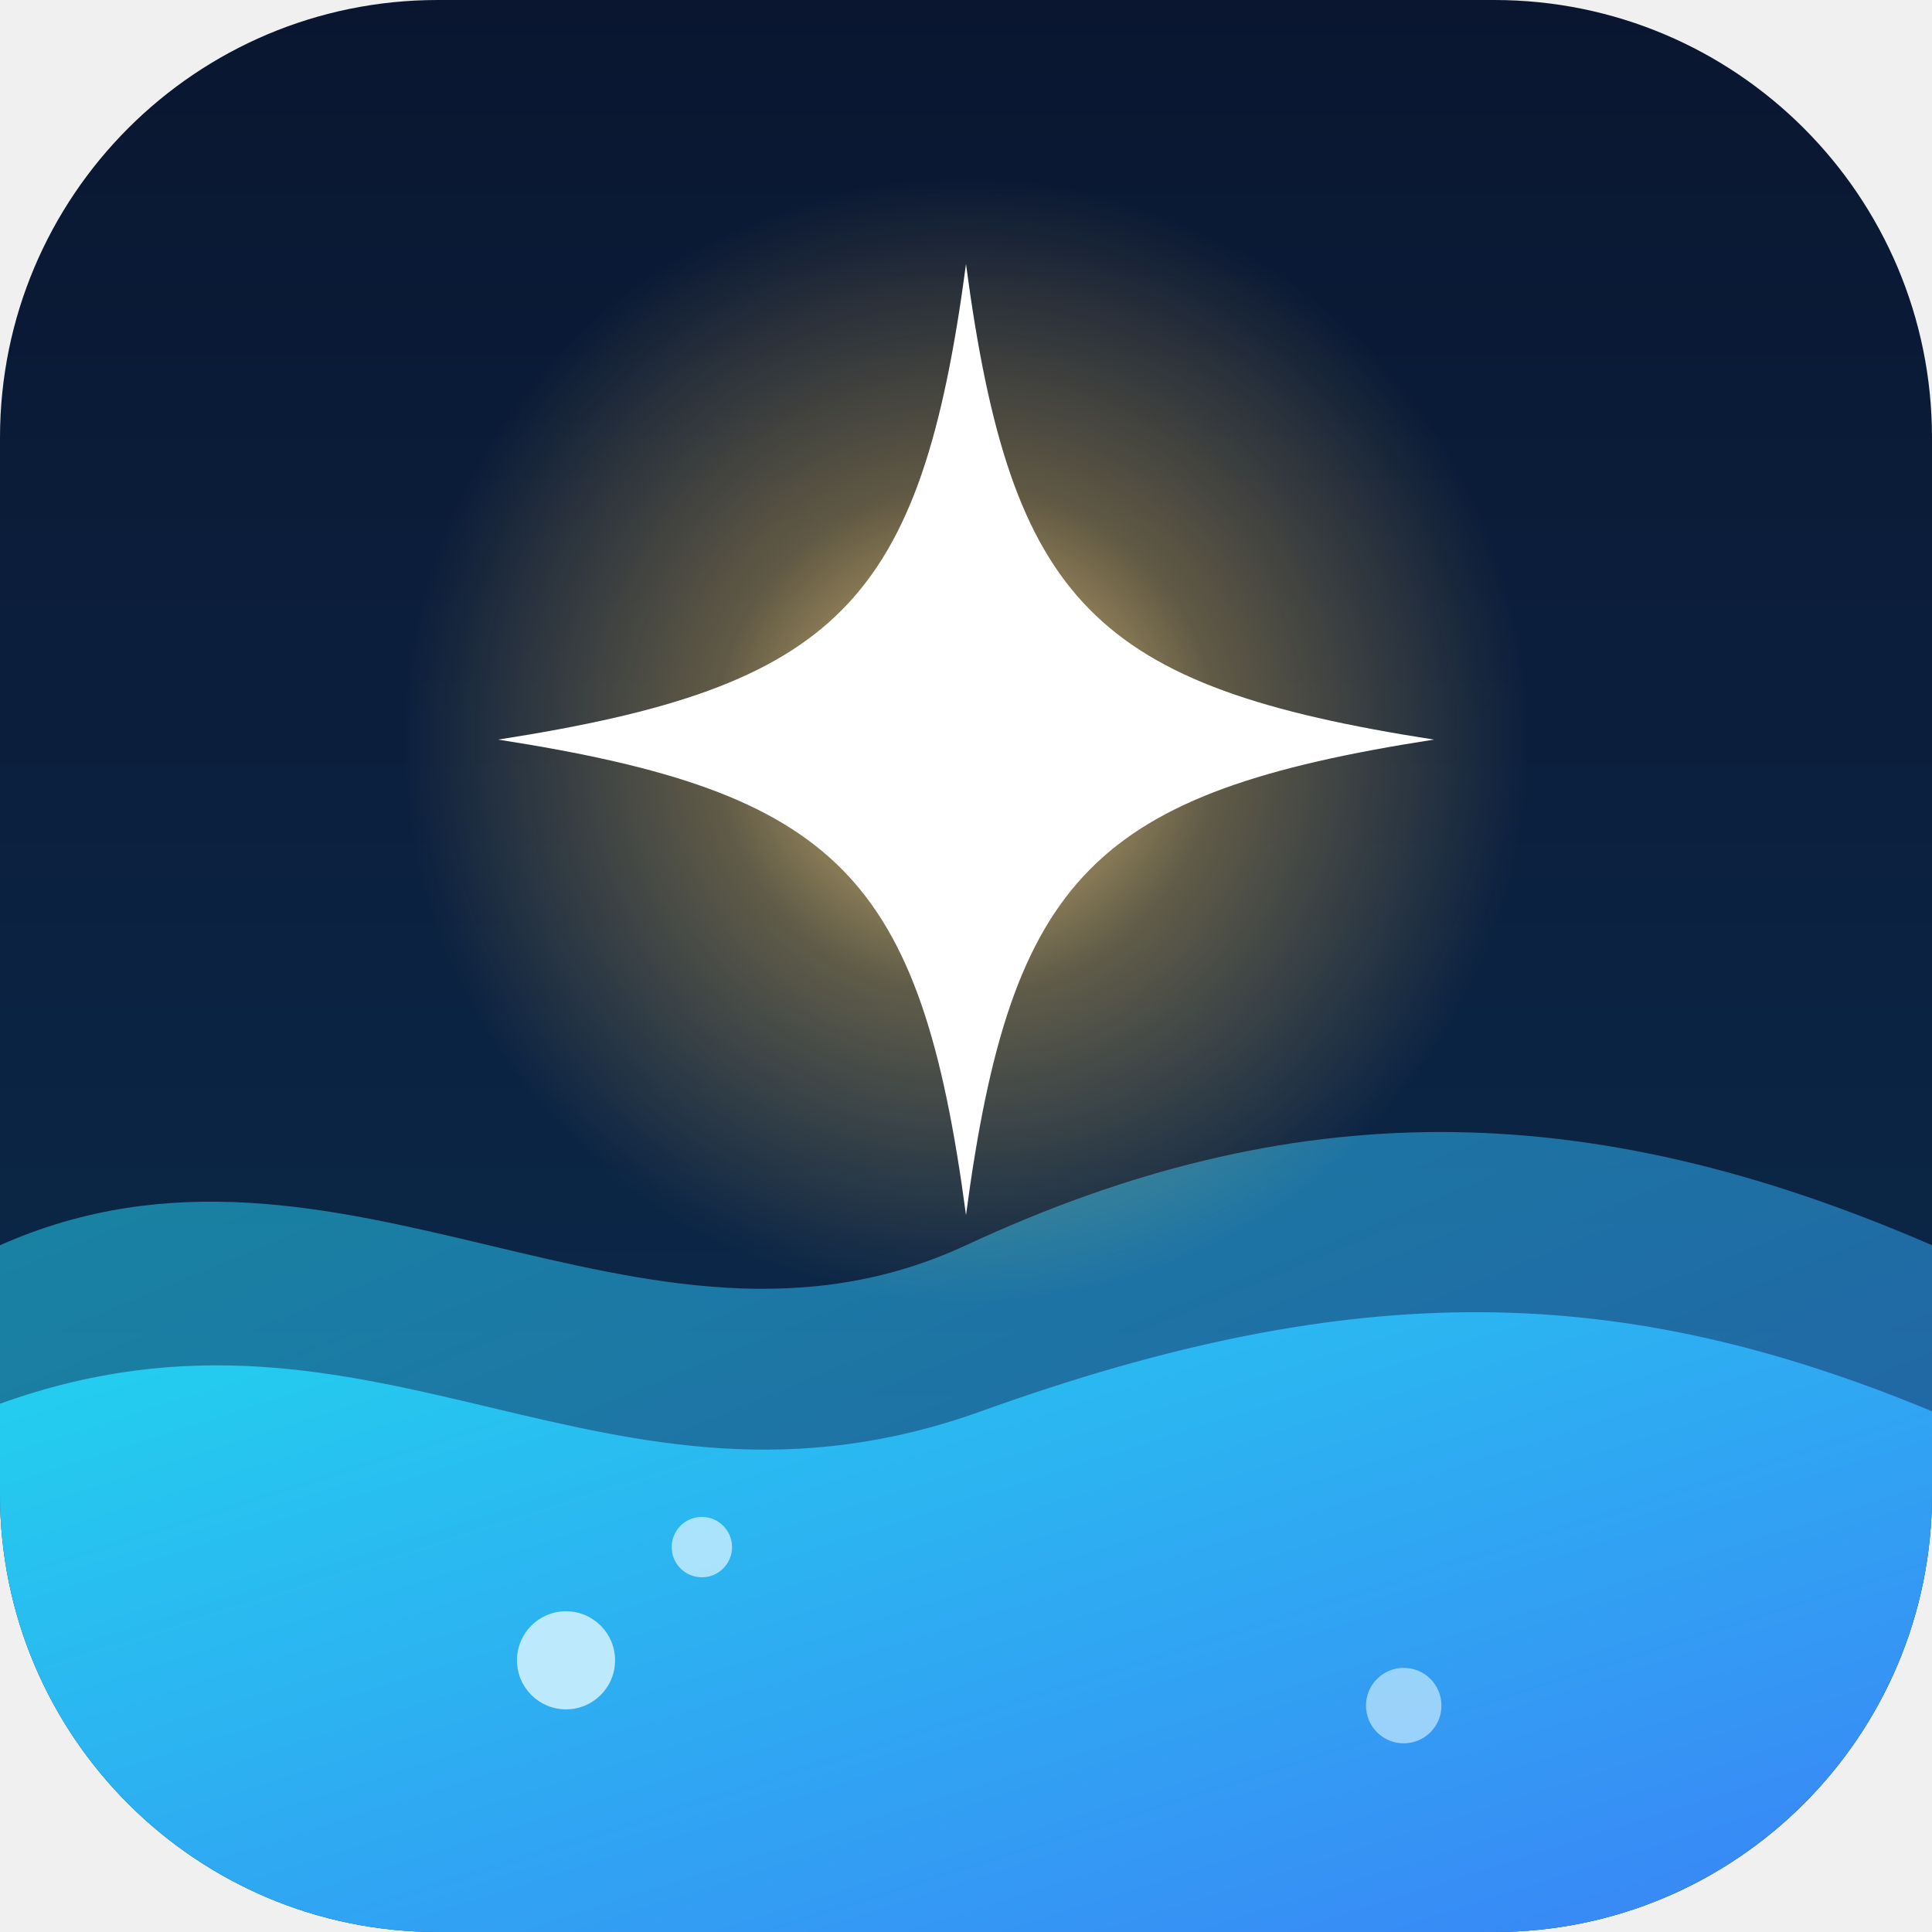
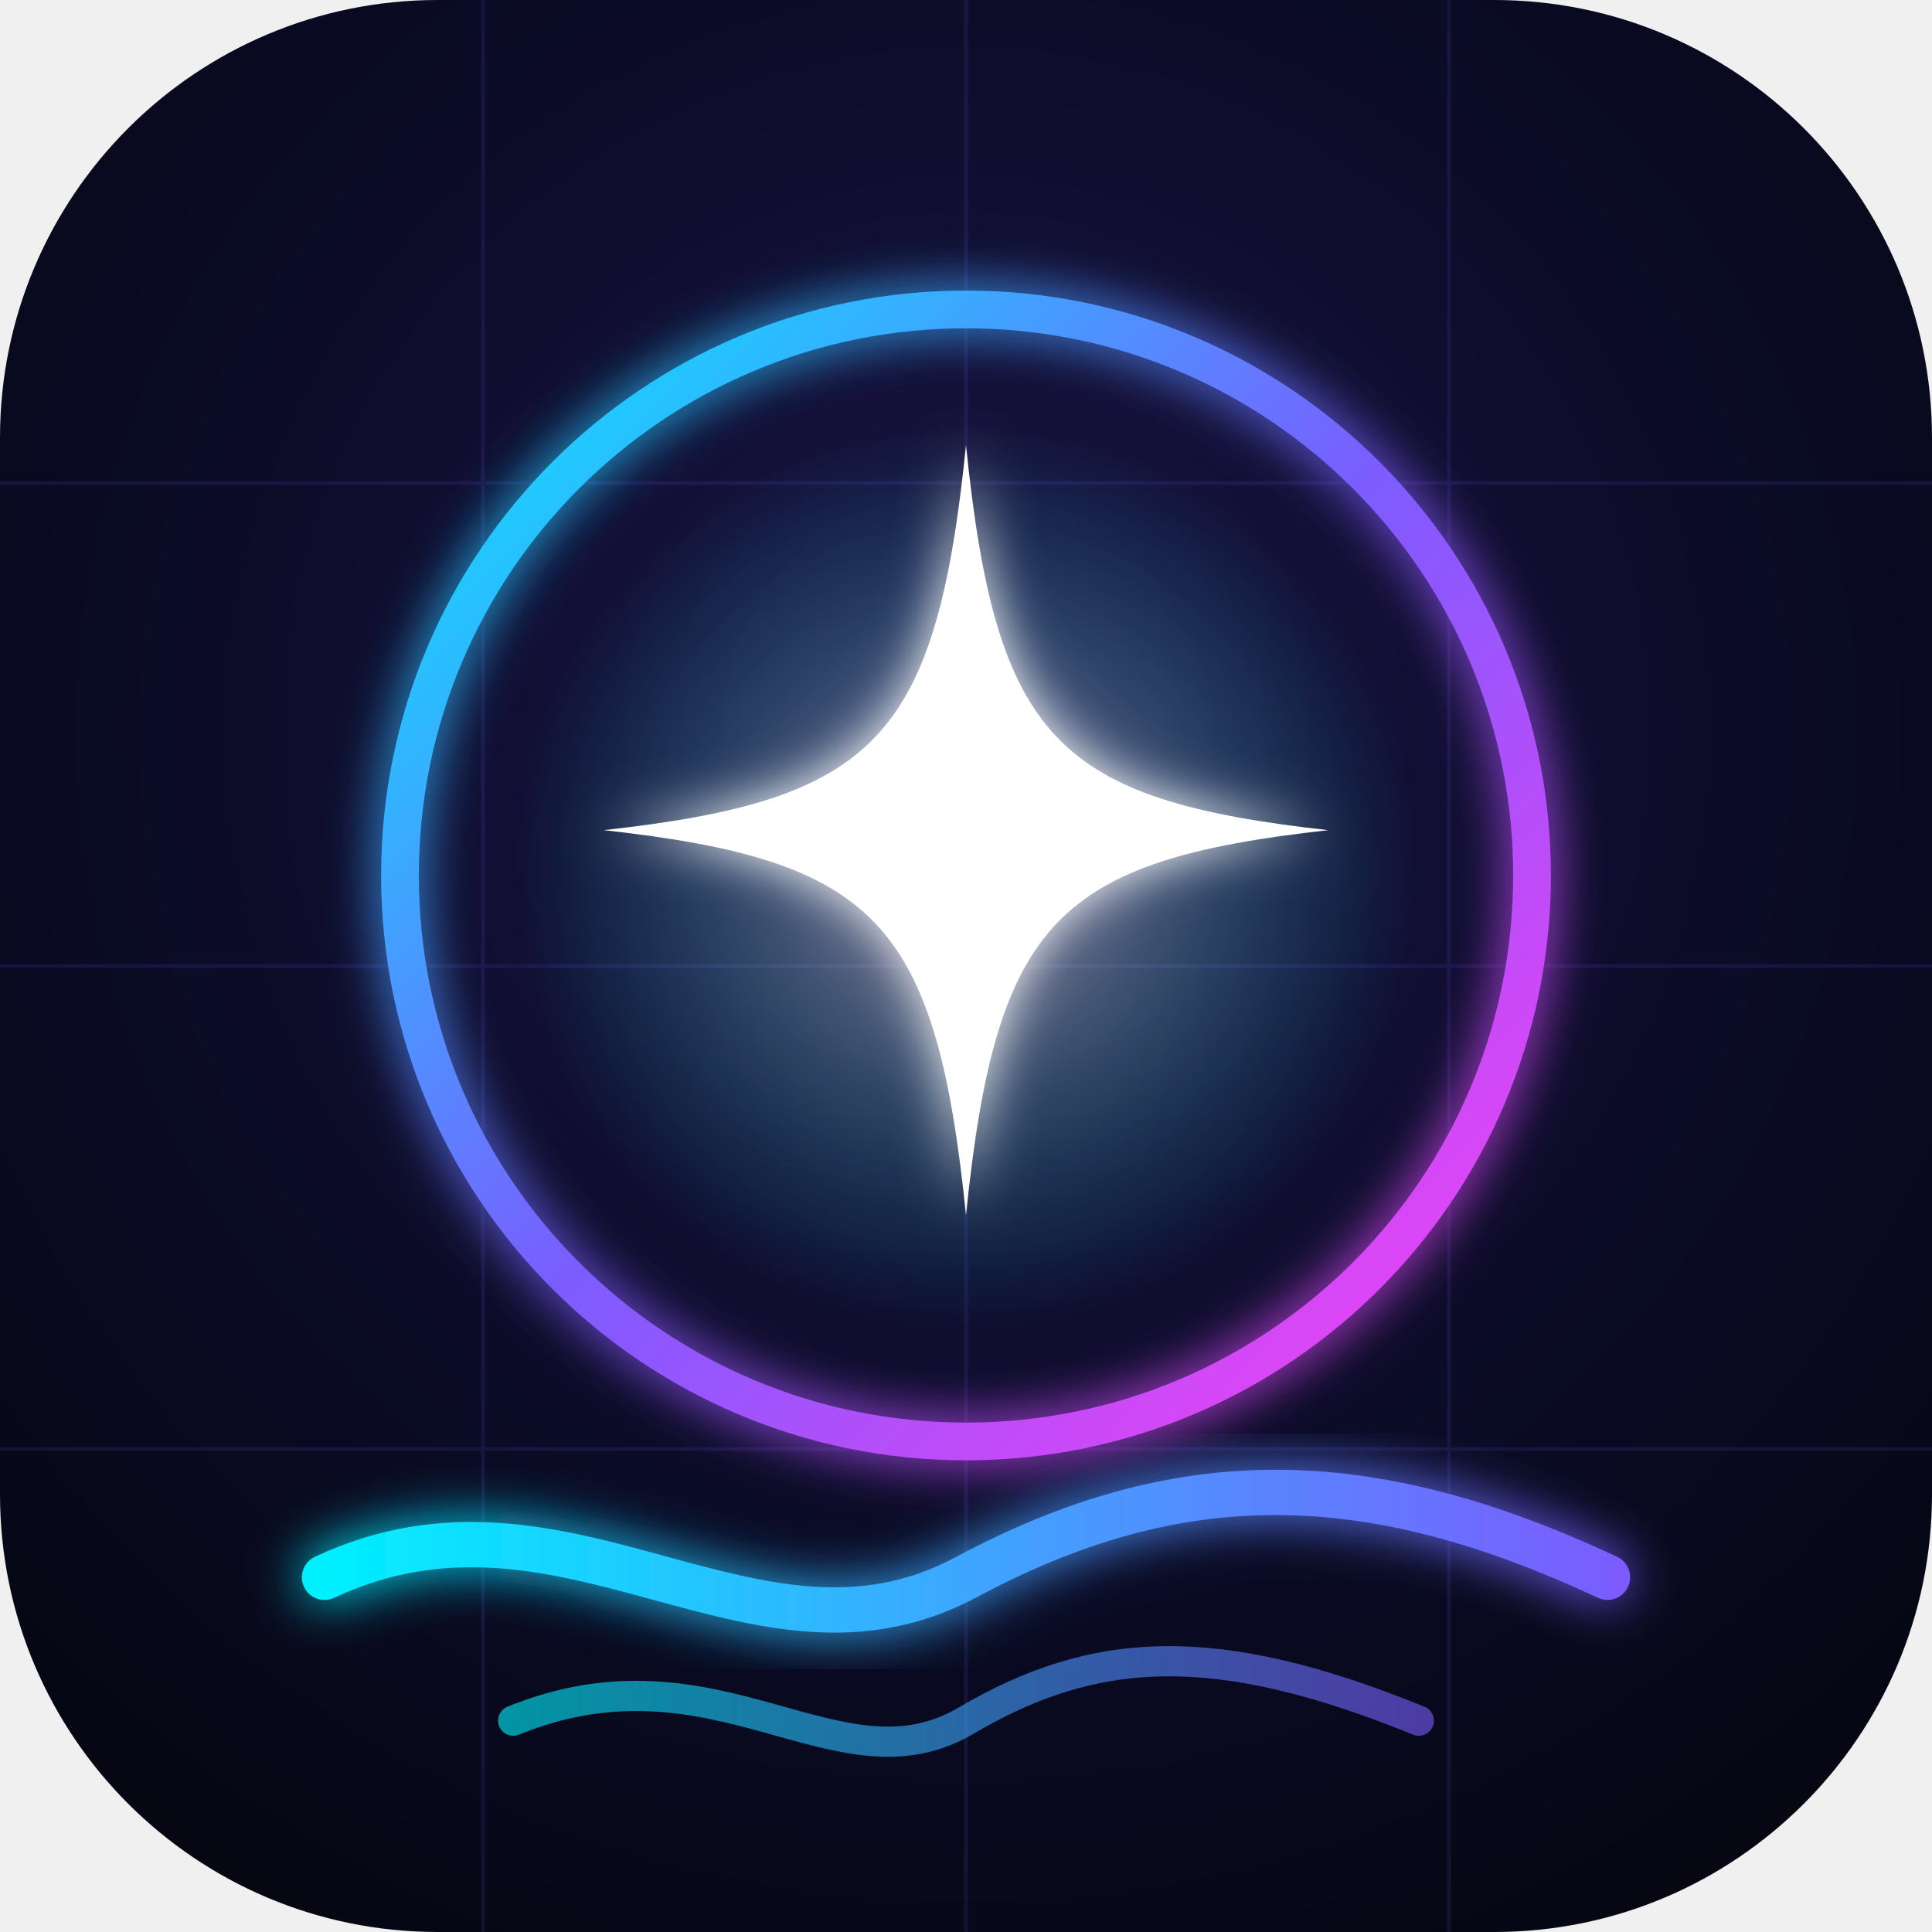
<svg xmlns="http://www.w3.org/2000/svg" viewBox="0 0 512 512" width="512" height="512">
  <defs>
-     <linearGradient id="bg" x1="0" y1="0" x2="0" y2="1">
-       <stop offset="0" stop-color="#0A1630" />
-       <stop offset="1" stop-color="#0C2E52" />
+     <radialGradient id="bg" cx="0.5" cy="0.38" r="0.75">
+       <stop offset="0" stop-color="#1A1446" />
+       <stop offset="0.6" stop-color="#0A0B24" />
+       <stop offset="1" stop-color="#05060F" />
+     </radialGradient>
+     <linearGradient id="neon" x1="0" y1="0" x2="1" y2="1">
+       <stop offset="0" stop-color="#00F0FF" />
+       <stop offset="0.5" stop-color="#7B5CFF" />
+       <stop offset="1" stop-color="#FF3DF2" />
    </linearGradient>
-     <linearGradient id="water" x1="0" y1="0" x2="1" y2="1">
-       <stop offset="0" stop-color="#22D3EE" />
-       <stop offset="1" stop-color="#3B82F6" />
+     <linearGradient id="wave" x1="0" y1="0" x2="1" y2="0">
+       <stop offset="0" stop-color="#00F0FF" />
+       <stop offset="1" stop-color="#7B5CFF" />
    </linearGradient>
-     <radialGradient id="glow" cx="0.5" cy="0.5" r="0.5">
-       <stop offset="0" stop-color="#FFE7A3" stop-opacity="0.9" />
-       <stop offset="0.45" stop-color="#FFC857" stop-opacity="0.35" />
-       <stop offset="1" stop-color="#FFC857" stop-opacity="0" />
+     <radialGradient id="core" cx="0.5" cy="0.5" r="0.5">
+       <stop offset="0" stop-color="#FFFFFF" />
+       <stop offset="0.35" stop-color="#BFF8FF" stop-opacity="0.9" />
+       <stop offset="1" stop-color="#00F0FF" stop-opacity="0" />
    </radialGradient>
+     <filter id="glow" x="-50%" y="-50%" width="200%" height="200%">
+       <feGaussianBlur stdDeviation="7" result="b" />
+       <feMerge>
+         <feMergeNode in="b" />
+         <feMergeNode in="SourceGraphic" />
+       </feMerge>
+     </filter>
    <clipPath id="r">
      <rect width="512" height="512" rx="116" />
    </clipPath>
  </defs>
  <g clip-path="url(#r)">
    <rect width="512" height="512" fill="url(#bg)" />
-     <path d="M0 330 C 90 290, 170 370, 256 330 S 420 290, 512 330 L512 512 L0 512 Z" fill="url(#water)" opacity="0.55" />
-     <path d="M0 372 C 100 336, 160 410, 260 374 S 430 340, 512 374 L512 512 L0 512 Z" fill="url(#water)" />
-     <circle cx="150" cy="440" r="13" fill="#E0F7FF" opacity="0.8" />
-     <circle cx="186" cy="410" r="8" fill="#E0F7FF" opacity="0.7" />
-     <circle cx="372" cy="452" r="10" fill="#E0F7FF" opacity="0.6" />
+     <g stroke="#7B5CFF" stroke-opacity="0.12" stroke-width="1">
+       <path d="M0 128H512M0 256H512M0 384H512M128 0V512M256 0V512M384 0V512" />
+     </g>
  </g>
-   <circle cx="256" cy="196" r="150" fill="url(#glow)" />
-   <path d="M256 70 C 268 160, 290 182, 380 196 C 290 210, 268 232, 256 322 C 244 232, 222 210, 132 196 C 222 182, 244 160, 256 70 Z" fill="#FFFFFF" />
+   <circle cx="256" cy="232" r="150" fill="none" stroke="url(#neon)" stroke-width="10" filter="url(#glow)" />
+   <circle cx="256" cy="232" r="120" fill="url(#core)" opacity="0.35" />
+   <path d="M256 118 C 264 196, 280 212, 352 220 C 280 228, 264 244, 256 322 C 248 244, 232 228, 160 220 C 232 212, 248 196, 256 118 Z" fill="#FFFFFF" filter="url(#glow)" />
+   <path d="M86 418 C 150 388, 200 448, 256 418 S 362 388, 426 418" fill="none" stroke="url(#wave)" stroke-width="12" stroke-linecap="round" filter="url(#glow)" />
+   <path d="M136 456 C 190 434, 222 476, 256 456 S 322 434, 376 456" fill="none" stroke="url(#wave)" stroke-width="8" stroke-linecap="round" opacity="0.6" />
</svg>
